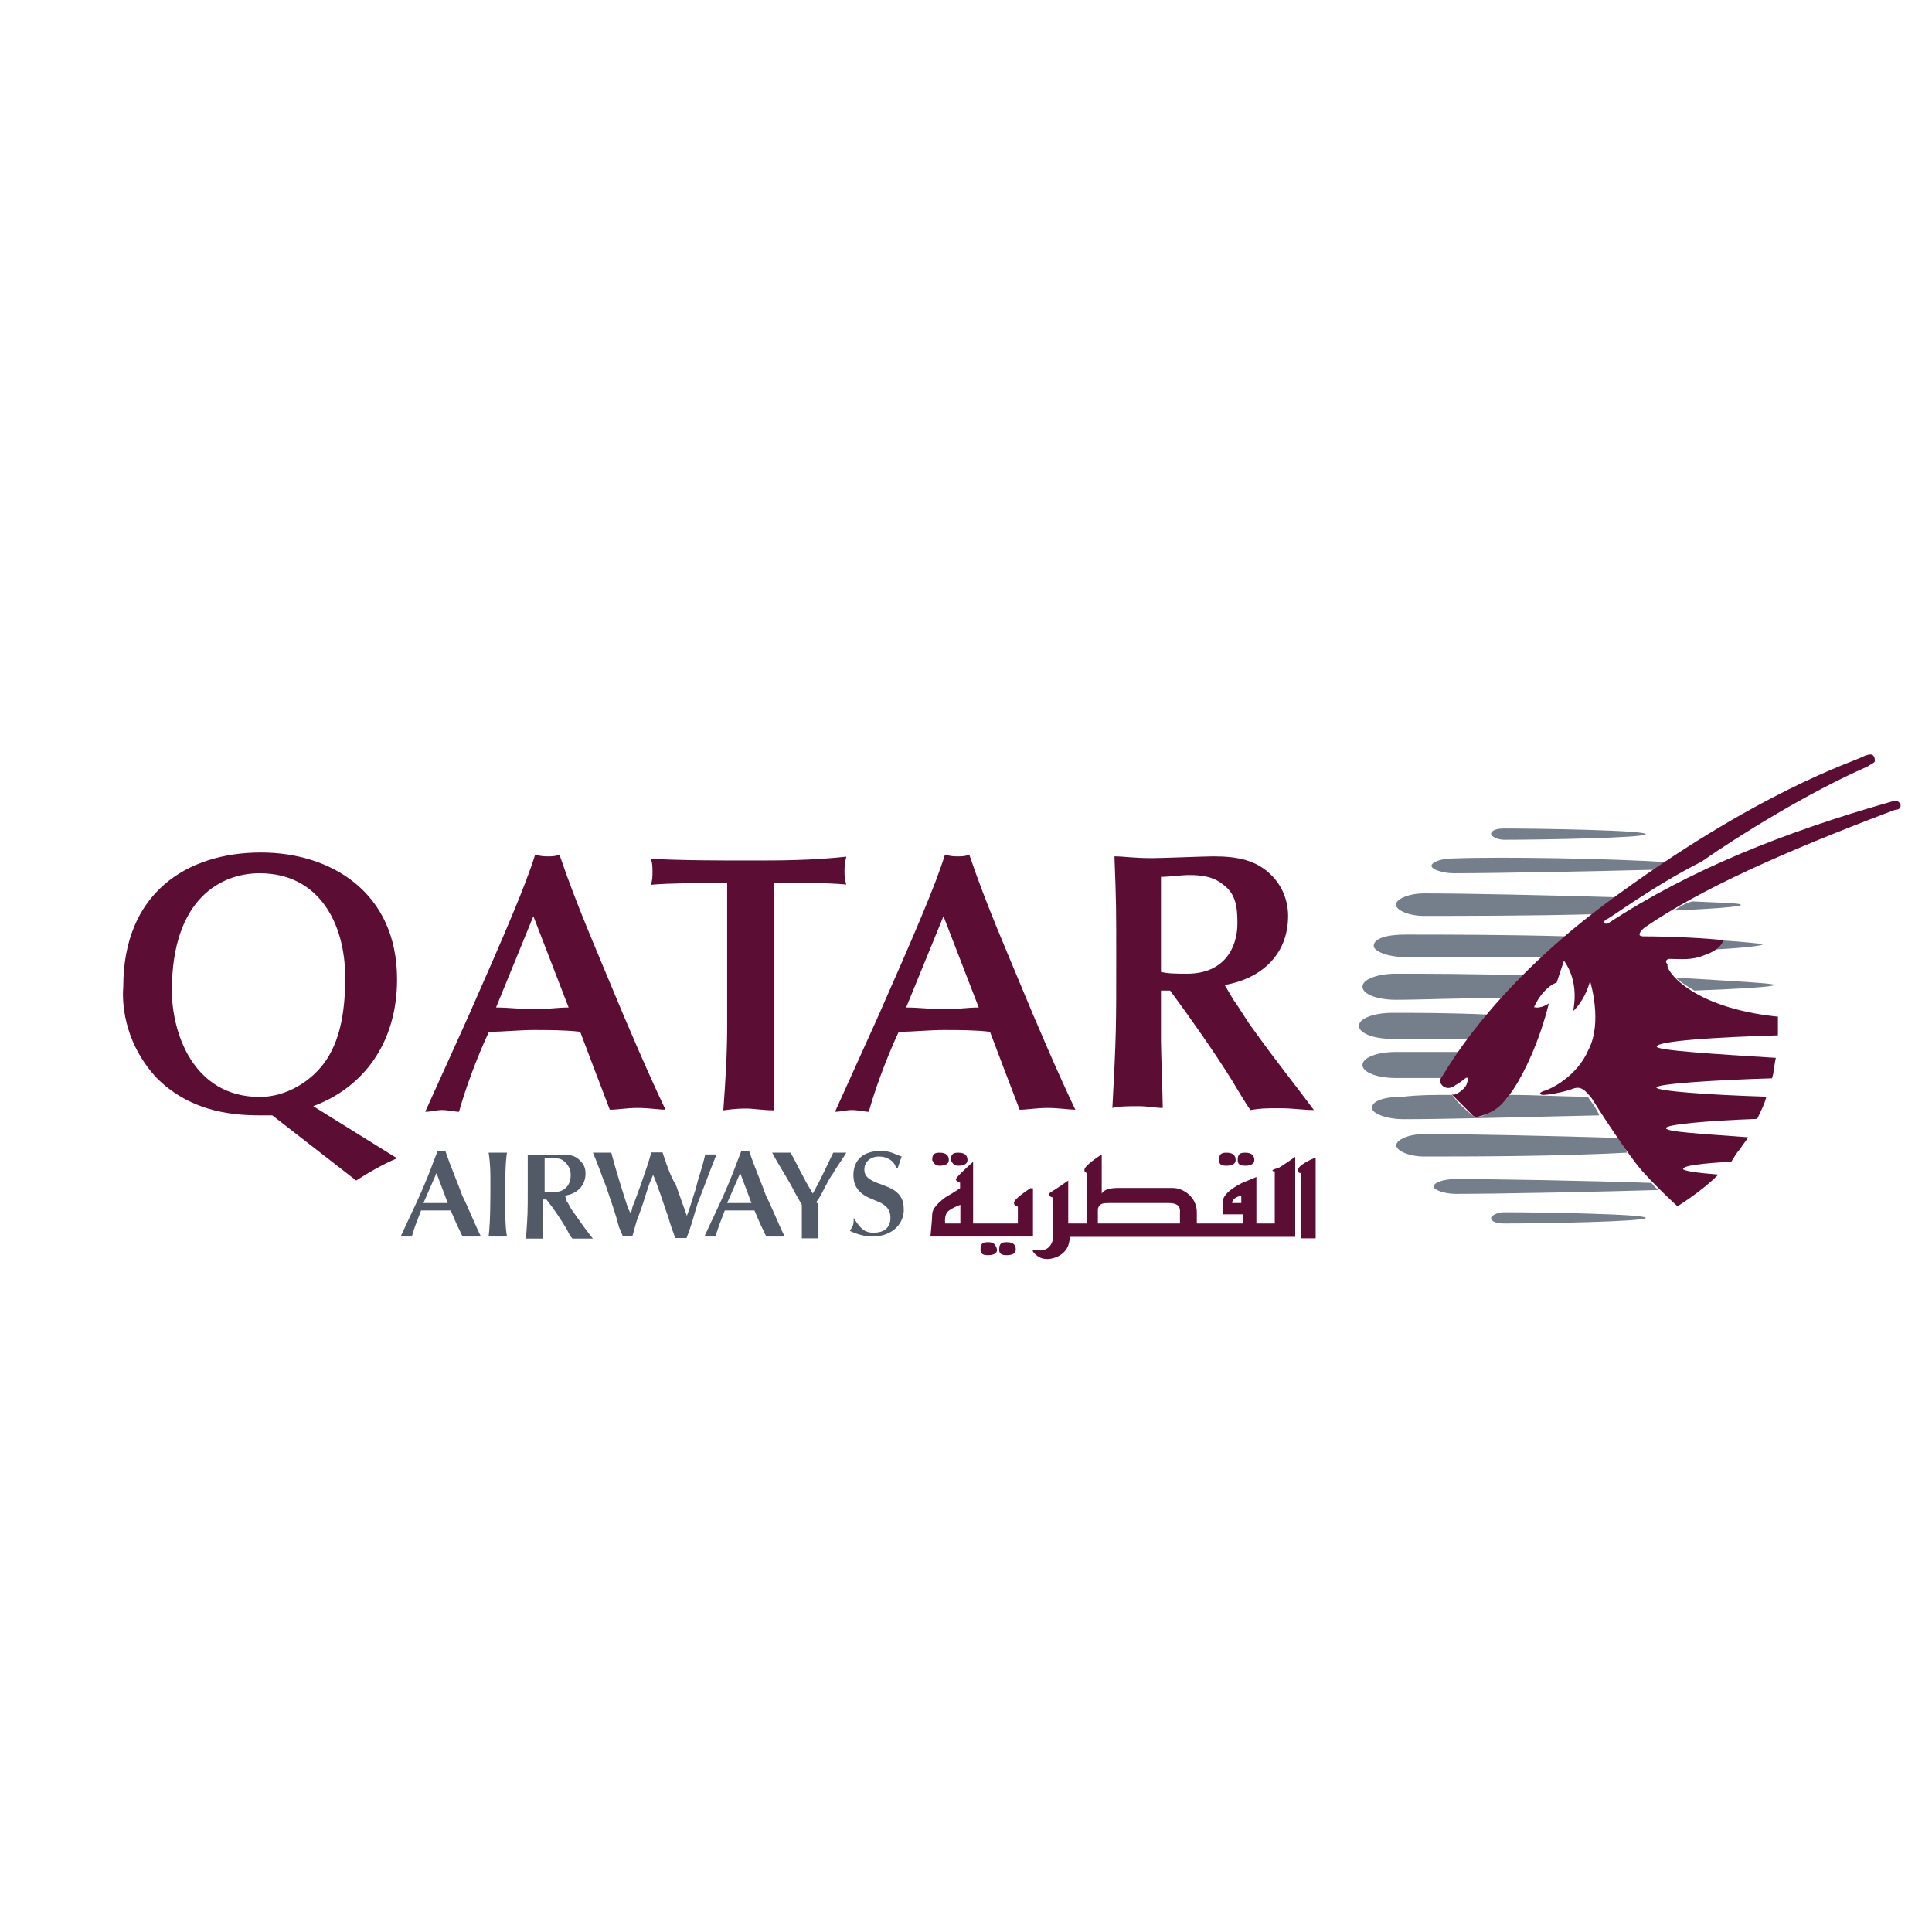
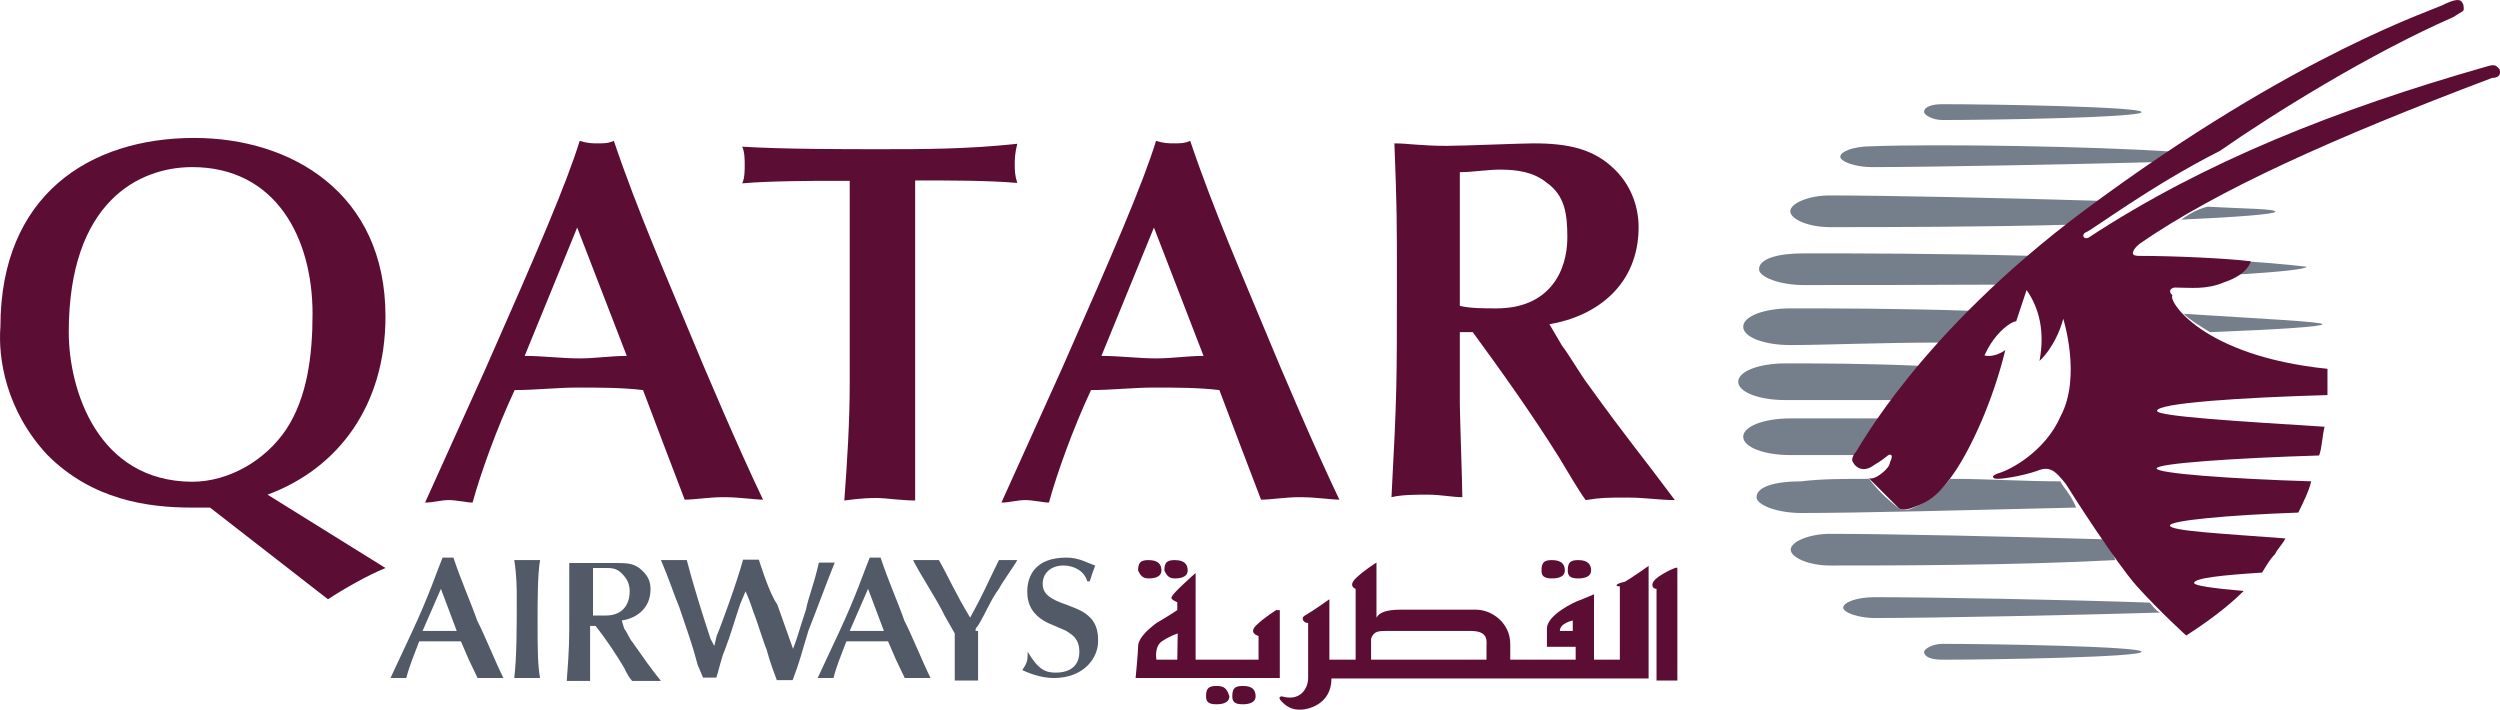
- <svg xmlns="http://www.w3.org/2000/svg" version="1.1" id="layer" x="0px" y="0px" viewBox="0 0 652 652" style="enable-background:new 0 0 652 652;" xml:space="preserve">
+ <svg xmlns="http://www.w3.org/2000/svg" version="1.1" id="layer" x="0px" y="0px" viewBox="0 0 599.9 170.3" style="enable-background:new 0 0 599.9 170.3;" xml:space="preserve">
  <style type="text/css">
	.st0{fill:#525A68;}
	.st1{fill:#5C0D34;}
	.st2{fill:#757F8B;}
</style>
  <g>
-     <path class="st0" d="M151.1,406c-1.3,0-2.5,0-3.8,0s-3.1,0-4.4,0l4.4-10.1L151.1,406z M156.1,417.3c0.6,0,1.9,0,3.1,0   c1.3,0,2.5,0,3.1,0c-1.9-3.8-4.4-10.1-6.3-13.8c-1.3-3.8-3.8-9.4-5.7-15.1c-0.6,0-0.6,0-1.3,0s-0.6,0-1.3,0   c-1.3,3.1-3.1,8.8-7.5,18.2l-5,10.7c0.6,0,1.3,0,1.9,0s1.3,0,1.9,0c0.6-2.5,1.9-5.7,3.1-8.8c1.9,0,3.1,0,5,0c1.9,0,3.8,0,5,0   l1.9,4.4L156.1,417.3z" />
-     <path class="st0" d="M165.5,398.4c0,6.9,0,13.8-0.6,18.9c0.6,0,1.9,0,3.1,0c1.3,0,1.9,0,3.1,0c-0.6-3.1-0.6-7.5-0.6-13.8   c0-4.4,0-11.3,0.6-14.5c-1.3,0-1.9,0-3.1,0c-0.6,0-1.9,0-3.1,0C165.5,392.8,165.5,395.9,165.5,398.4" />
-     <path class="st0" d="M190.7,403.5c3.8-0.6,6.9-3.1,6.9-7.5c0-1.9-0.6-3.1-1.9-4.4c-1.9-1.9-3.8-1.9-6.3-1.9c-1.3,0-5.7,0-6.9,0   c-1.9,0-3.1,0-4.4,0c0,5,0,5.7,0,11.3c0,8.2,0,8.8-0.6,17c0.6,0,1.9,0,3.1,0c1.3,0,1.9,0,2.5,0c0-1.3,0-6.3,0-7.5v-5.7h1.3   c2.5,3.1,5,6.9,6.9,10.1c0.6,1.3,1.3,2.5,1.9,3.1c1.3,0,1.9,0,3.1,0c1.3,0,2.5,0,3.8,0c-2.5-3.1-3.8-5-6.9-9.4   c-0.6-0.6-1.3-2.5-1.9-3.1L190.7,403.5z M183.8,390.9c0.6,0,1.9,0,3.1,0c1.3,0,2.5,0,3.8,1.3c1.3,1.3,1.9,2.5,1.9,4.4   c0,2.5-1.3,5.7-5.7,5.7c-1.3,0-1.9,0-3.1,0V390.9z" />
-     <path class="st0" d="M212,407.9c-1.9-5.7-4.4-13.8-5.7-18.9c-1.3,0-1.9,0-3.1,0c-1.3,0-2.5,0-3.1,0c1.9,4.4,3.1,8.2,4.4,11.3   c1.9,5.7,3.1,8.8,4.4,13.8l1.3,3.1c0.6,0,1.3,0,1.9,0c0.6,0,0.6,0,1.3,0c0.6-1.9,1.3-5,1.9-6.3c1.9-5,1.9-5.7,3.8-11.3l1.3-3.1   c0.6,1.3,1.3,3.1,1.9,5c0.6,1.3,2.5,7.5,3.1,8.8c0.6,1.9,0.6,2.5,2.5,7.5c0.6,0,1.3,0,1.9,0s1.3,0,1.9,0c1.9-5,1.9-5.7,3.8-11.9   c2.5-6.3,3.8-10.1,6.3-16.3c-0.6,0-1.3,0-1.9,0c-0.6,0-1.3,0-1.9,0c-1.3,5.7-2.5,8.2-3.1,11.3c-1.9,5.7-1.9,6.3-3.1,9.4   c-1.3-3.8-2.5-6.9-3.8-10.7c-1.9-2.5-4.4-10.7-4.4-10.7c-0.6,0-1.3,0-1.9,0c-0.6,0-1.3,0-1.9,0c-1.3,5-5.7,17-6.3,18.2l-0.6,2.5   L212,407.9z" />
-     <path class="st0" d="M253.6,406c-1.3,0-2.5,0-3.8,0s-3.1,0-4.4,0l4.4-10.1L253.6,406z M258.6,417.3c0.6,0,1.9,0,3.1,0   c1.3,0,2.5,0,3.1,0c-1.9-3.8-4.4-10.1-6.3-13.8c-1.3-3.8-3.8-9.4-5.7-15.1c-0.6,0-0.6,0-1.3,0c-0.6,0-0.6,0-1.3,0   c-1.3,3.1-3.1,8.8-7.5,18.2l-5,10.7c0.6,0,1.3,0,1.9,0c0.6,0,1.3,0,1.9,0c0.6-2.5,1.9-5.7,3.1-8.8c1.9,0,3.1,0,5,0s3.8,0,5,0   l1.9,4.4L258.6,417.3z" />
-     <path class="st0" d="M275.6,406c0-0.6,0-0.6,0.6-1.3c1.9-3.1,3.1-6.3,5-8.8c0.6-1.3,3.8-5.7,4.4-6.9c-0.6,0-0.6,0-1.9,0   c-0.6,0-1.9,0-2.5,0c-3.1,6.3-3.8,8.2-6.9,13.8c-3.8-6.3-5-9.4-7.5-13.8c-1.3,0-2.5,0-3.1,0c-0.6,0-1.9,0-3.1,0   c1.9,3.8,5.7,9.4,7.5,13.2l2.5,4.4c0,2.5,0,8.2,0,11.3c0.6,0,1.9,0,2.5,0c1.3,0,1.9,0,3.1,0c0-3.8,0-6.3,0-9.4V406H275.6z" />
-     <path class="st0" d="M288.1,411c0,1.9,0,2.5-1.3,4.4c1.3,0.6,4.4,1.9,7.5,1.9c7.5,0,10.7-5,10.7-8.8c0-1.3,0-3.8-1.9-5.7   c-1.3-1.3-2.5-1.9-5.7-3.1c-3.8-1.3-5.7-2.5-5.7-5c0-2.5,1.9-4.4,5-4.4c2.5,0,5,1.3,5.7,3.8h0.6c0.6-1.9,0.6-1.9,1.3-3.8   c-1.9-0.6-3.8-1.9-6.9-1.9c-7.5,0-9.4,4.4-9.4,8.2c0,3.1,1.3,5.7,5,7.5c1.3,0.6,3.1,1.3,4.4,1.9c0.6,0.6,3.1,1.3,3.1,5   c0,3.1-1.9,5-5.7,5C292.5,416,290.7,415.4,288.1,411L288.1,411z" />
-     <path class="st1" d="M58,334.3c0-31.4,17-39.6,29.6-39.6c20.1,0,28.9,17,28.9,35.2c0,10.1-1.3,20.1-6.3,27.7   c-5,7.5-13.8,12.6-22.6,12.6C64.9,370.1,58,348.1,58,334.3 M120.2,398.4c3.8-2.5,9.4-5.7,13.8-7.5l-28.3-17.6   c17-6.3,28.3-21.4,28.3-42.8c0-29.6-22.6-42.8-45.9-42.8c-25.2,0-46.5,13.8-46.5,45.3c-0.6,7.5,1.3,20.1,11.3,30.8   c10.7,10.7,23.9,12.6,34.6,12.6c1.3,0,2.5,0,4.4,0L120.2,398.4z" />
-     <path class="st1" d="M191.9,340c-3.8,0-7.5,0.6-11.3,0.6c-4.4,0-8.8-0.6-13.2-0.6l12.6-30.8L191.9,340z M205.8,374.5   c2.5,0,5.7-0.6,9.4-0.6s7.5,0.6,9.4,0.6c-5.7-11.9-13.8-30.8-18.2-41.5c-4.4-10.7-11.9-27.7-17.6-44.6c-1.3,0.6-2.5,0.6-3.8,0.6   c-1.3,0-2.5,0-4.4-0.6c-3.1,10.1-10.1,26.4-22.6,54.7l-14.5,32.1c1.9,0,3.8-0.6,5.7-0.6s4.4,0.6,5.7,0.6c1.9-6.9,5.7-17.6,10.1-27   c5,0,10.1-0.6,15.1-0.6s10.7,0,15.7,0.6l5,13.2L205.8,374.5z" />
-     <path class="st1" d="M261.1,311.7c0-5,0-9.4,0-13.8c8.8,0,17.6,0,24.5,0.6c-0.6-1.9-0.6-3.1-0.6-4.4s0-2.5,0.6-5   c-11.9,1.3-22.6,1.3-32.7,1.3c-9.4,0-23.3,0-33.3-0.6c0.6,1.3,0.6,3.1,0.6,4.4s0,3.1-0.6,4.4c6.3-0.6,18.2-0.6,19.5-0.6h6.3   c0,5,0,9.4,0,13.8v34.6c0,9.4-0.6,18.9-1.3,28.3c4.4-0.6,6.3-0.6,8.2-0.6c1.3,0,5.7,0.6,8.8,0.6c0-3.1,0-7.5,0-17V311.7z" />
-     <path class="st1" d="M330.3,340c-3.8,0-7.5,0.6-11.3,0.6c-4.4,0-8.8-0.6-13.2-0.6l12.6-30.8L330.3,340z M344.1,374.5   c2.5,0,5.7-0.6,9.4-0.6s7.5,0.6,9.4,0.6c-5.7-11.9-13.8-30.8-18.2-41.5c-4.4-10.7-11.9-27.7-17.6-44.6c-1.3,0.6-2.5,0.6-3.8,0.6   c-1.3,0-2.5,0-4.4-0.6c-3.1,10.1-10.1,26.4-22.6,54.7l-14.5,32.1c1.9,0,3.8-0.6,5.7-0.6c1.9,0,4.4,0.6,5.7,0.6   c1.9-6.9,5.7-17.6,10.1-27c5,0,10.1-0.6,15.1-0.6c5,0,10.7,0,15.7,0.6l5,13.2L344.1,374.5z" />
-     <path class="st1" d="M413.3,332.4c11.3-1.9,21.4-9.4,21.4-23.3c0-5-1.9-10.1-5.7-13.8c-5-5-11.3-6.3-19.5-6.3   c-3.1,0-17,0.6-20.8,0.6c-6.3,0-9.4-0.6-12.6-0.6c0.6,15.7,0.6,17.6,0.6,34c0,23.9,0,26.4-1.3,50.9c2.5-0.6,5.7-0.6,8.8-0.6   s5.7,0.6,8.2,0.6c0-3.1-0.6-19.5-0.6-22.6v-17h3.1c6.9,9.4,14.5,20.1,20.8,30.2c1.9,3.1,4.4,7.5,6.3,10.1c3.8-0.6,5-0.6,10.1-0.6   c4.4,0,7.5,0.6,11.3,0.6c-7.5-10.1-11.3-14.5-20.8-27.7c-1.9-2.5-4.4-6.9-6.3-9.4L413.3,332.4z M392.5,295.9c1.9,0,6.3-0.6,8.8-0.6   c4.4,0,8.2,0.6,11.3,3.1c4.4,3.1,5,7.5,5,13.2c0,8.2-4.4,17-17,17c-3.1,0-6.3,0-8.8-0.6v-32.1H392.5z" />
-     <path class="st2" d="M598.8,332.4c0,0.6-11.3,1.3-27,1.9c-3.1-1.9-5-3.1-6.3-4.4C584.3,331.1,598.8,331.8,598.8,332.4" />
-     <path class="st2" d="M587.5,305.4c0,0.6-9.4,1.3-22.6,1.9c1.9-1.3,3.8-2.5,6.3-3.1C580.5,304.7,587.5,304.7,587.5,305.4" />
-     <path class="st2" d="M486.8,363.8c-6.3,0-11.9,0-15.7,0c-6.3,0-11.3-1.9-11.3-4.4s5-4.4,11.3-4.4c5.7,0,12.6,0,21.4,0   C488.7,360.7,487.5,363.2,486.8,363.8L486.8,363.8" />
-     <path class="st2" d="M490,369.5c1.9,2.5,3.8,4.4,6.9,6.9c0,0,1.3,1.3,3.8,0c3.1-1.3,5.7-3.1,8.8-6.9c8.8,0,17.6,0.6,26.4,0.6   c0.6,1.3,2.5,3.1,3.8,6.3c-25.2,0.6-52.2,1.3-66,1.3c-5.7,0-10.7-1.9-10.7-3.8c0-2.5,4.4-3.8,10.7-3.8   C478.7,369.5,483.7,369.5,490,369.5L490,369.5" />
-     <path class="st2" d="M480.6,390.3c-5,0-9.4-1.9-9.4-3.8s4.4-3.8,9.4-3.8c13.8,0,41.5,0.6,65.4,1.3c1.3,1.9,2.5,3.1,3.1,5   C524.6,390.3,495,390.3,480.6,390.3" />
-     <path class="st2" d="M559.8,401.6c-20.1,0.6-54.7,1.3-68.5,1.3c-3.8,0-7.5-1.3-7.5-2.5s3.1-2.5,7.5-2.5c13.8,0,45.9,0.6,66,1.3   C557.9,399.7,558.5,400.9,559.8,401.6" />
-     <path class="st2" d="M507.6,409.1c11.9,0,47.8,0.6,47.8,1.9s-35.8,1.9-47.8,1.9c-2.5,0-4.4-0.6-4.4-1.9   C503.2,410.4,505.1,409.1,507.6,409.1" />
-     <path class="st2" d="M507.6,336.8c-15.1,0-28.3,0.6-36.5,0.6c-6.3,0-11.3-1.9-11.3-4.4s5-4.4,11.3-4.4c10.1,0,26.4,0,44,0.6   C512,331.8,509.5,334.3,507.6,336.8" />
-     <path class="st2" d="M580.5,317.3c8.8,0.6,14.5,1.3,14.5,1.3c0,0.6-6.9,1.3-17,1.9C579.9,319.2,580.5,317.9,580.5,317.3" />
-     <path class="st2" d="M474.3,323c-5.7,0-10.7-1.9-10.7-3.8c0-2.5,4.4-3.8,10.7-3.8c11.9,0,33.3,0,54.7,0.6c-2.5,2.5-5,4.4-7.5,6.9   C502.6,323,485,323,474.3,323" />
-     <path class="st2" d="M539,308.5c-22,0.6-45.9,0.6-58.5,0.6c-5,0-9.4-1.9-9.4-3.8c0-1.9,4.4-3.8,9.4-3.8c13.8,0,41.5,0.6,65.4,1.3   c-1.3,0.6-2.5,1.9-3.8,2.5C540.9,306.6,539.7,307.3,539,308.5" />
-     <path class="st2" d="M490.6,294.7c-3.8,0-7.5-1.3-7.5-2.5s3.1-2.5,7.5-2.5c15.7-0.6,53.4,0,72.3,1.3c-1.3,0.6-2.5,1.9-3.8,2.5   C539.7,294,505.1,294.7,490.6,294.7" />
-     <path class="st2" d="M469.9,350.6c-6.3,0-11.3-1.9-11.3-4.4c0-2.5,5-4.4,11.3-4.4c7.5,0,19.5,0,32.7,0.6c-2.5,3.1-4.4,5.7-6.3,8.2   C485.6,350.6,476.2,350.6,469.9,350.6" />
-     <path class="st2" d="M503.2,281.5c0-1.3,1.9-1.9,4.4-1.9c11.9,0,47.8,0.6,47.8,1.9s-35.8,1.9-47.8,1.9   C505.1,283.4,503.2,282.1,503.2,281.5" />
-     <path class="st1" d="M600,343.1c0,1.9,0,4.4,0,6.3c-20.8,0.6-40.9,1.9-40.9,3.8c0,1.3,19.5,2.5,40.2,3.8c-0.6,2.5-0.6,5-1.3,6.9   c-20.1,0.6-39,1.9-39,3.1s17.6,2.5,37.1,3.1c-0.6,2.5-1.9,5-3.1,7.5c-17,0.6-30.8,1.9-30.8,3.1c0,1.3,11.9,1.9,27.7,3.1   c-0.6,1.3-1.9,2.5-2.5,3.8c-1.3,1.3-1.9,2.5-3.1,4.4c-9.4,0.6-16.3,1.3-16.3,2.5c0,0.6,4.4,1.3,11.9,1.9   c-3.8,3.8-8.8,7.5-13.8,10.7c0,0-6.3-5.7-11.9-11.9c-5-5.7-15.1-21.4-17-24.5c-2.5-3.1-3.8-4.4-6.9-3.1c-3.8,1.3-8.2,1.9-9.4,1.9   s-1.9-0.6,0-1.3c2.5-0.6,11.3-5,15.1-13.8c5-9.4,0.6-23.3,0.6-23.3c-1.9,6.9-5.7,10.1-5.7,10.1c1.3-6.9,0-12.6-3.1-17l-2.5,7.5   c0,0-1.3,0-3.8,2.5s-3.8,5.7-3.8,5.7c2.5,0.6,5-1.3,5-1.3c-3.1,12.6-8.2,23.3-11.9,28.9c-3.8,5.7-6.3,7.5-10.1,8.8   c-3.1,1.3-3.8,0-3.8,0c-2.5-2.5-4.4-4.4-6.9-6.9c0,0,0,0,0.6,0c1.3,0,4.4-2.5,4.4-3.8c0.6-1.3,0.6-1.9,0-1.9   c-0.6,0-0.6,0.6-3.8,2.5c-2.5,1.9-4.4,0.6-5-0.6c-0.6-0.6,0-1.9,0.6-2.5c0.6-0.6,15.1-28.3,54.7-57.9   c51.6-38.4,84.9-48.4,86.8-49.7c1.3-0.6,3.1-1.3,3.8-0.6c0.6,0.6,0.6,1.3,0.6,1.9s-0.6,0.6-2.5,1.9c-20.1,8.8-43.4,23.3-56,32.1   c-16.3,8.2-31.4,19.5-32.1,19.5c-1.3,0.6-0.6,1.9,0.6,1.3c27.7-18.2,59.7-30.8,95-40.9c1.9-0.6,2.5-0.6,3.1,0s0.6,0.6,0.6,1.3   s-0.6,1.3-1.9,1.3c-38.4,14.5-66,27-84.3,39.6c0,0-1.9,1.3-1.9,2.5c0,0.6,1.3,0.6,1.3,0.6c8.8,0,21.4,0.6,27,1.3c0,0-0.6,3.1-6.3,5   c-4.4,1.9-8.2,1.3-11.9,1.3c-0.6,0-1.9,0.6-0.6,1.9C561.7,326.7,569.8,340,600,343.1" />
-     <path class="st1" d="M324,412.9h-5c0,0-0.6-3.1,1.3-4.4c1.9-1.3,3.8-1.9,3.8-1.9V412.9z M347.9,400.9c0,0-3.1,1.9-5,3.8   c-1.9,1.9,0.6,2.5,0.6,2.5v5.7h-15.1v-20.8c0,0-5.7,5-5.7,5.7c-0.6,0.6,1.3,1.3,1.3,1.3v1.9c0,0-1.9,1.3-5,3.1   c-2.5,1.9-4.4,3.8-4.4,5.7c0,1.3-0.6,7.5-0.6,7.5h34.6v-16.3H347.9z M317.1,393.4c1.9,0,3.1-0.6,3.1-1.9c0-1.3-0.6-2.5-3.1-2.5   c-1.9,0-2.5,0.6-2.5,2.5C315.2,392.8,315.8,393.4,317.1,393.4 M323.4,393.4c1.9,0,3.1-0.6,3.1-1.9c0-1.3-0.6-2.5-3.1-2.5   c-1.9,0-2.5,0.6-2.5,2.5C321.5,392.8,322.1,393.4,323.4,393.4 M333.4,419.2c-1.9,0-2.5,0.6-2.5,2.5c0,1.3,0.6,1.9,2.5,1.9   s3.1-0.6,3.1-1.9C335.9,419.8,335.3,419.2,333.4,419.2 M339.7,419.2c-1.9,0-2.5,0.6-2.5,2.5c0,1.3,0.6,1.9,2.5,1.9   c1.9,0,3.1-0.6,3.1-1.9C342.8,419.8,341.6,419.2,339.7,419.2 M413.9,393.4c1.9,0,3.1-0.6,3.1-1.9c0-1.3-0.6-2.5-3.1-2.5   c-1.9,0-2.5,0.6-2.5,2.5C411.4,392.8,412,393.4,413.9,393.4 M420.2,393.4c1.9,0,3.1-0.6,3.1-1.9c0-1.3-0.6-2.5-3.1-2.5   c-1.9,0-2.5,0.6-2.5,2.5C417.7,392.8,418.3,393.4,420.2,393.4 M438.4,394c-0.6,0.6-0.6,1.9,0.6,1.9v22h5v-27   C444.1,390.3,439.1,392.8,438.4,394 M418.9,406h-3.1c0-1.9,3.1-2.5,3.1-2.5V406z M398.2,409.8c0,0.6,0,1.9,0,3.1h-27.7v-5   c0.6-1.9,1.9-1.9,3.8-1.9h20.1C398.8,406,398.2,408.5,398.2,409.8 M430.2,395.3v17.6H424v-15.7c0,0-1.3,0.6-3.1,1.3   c-1.9,0.6-8.2,3.8-8.2,6.9v4.4h6.9v3.1h-15.7c0-0.6,0-1.9,0-3.8c0-5-4.4-8.2-8.2-8.2h-18.2c-3.1,0-5,0.6-5.7,1.9v-13.2   c0,0-3.1,1.9-5,3.8c-1.9,1.9,0,2.5,0,2.5v17h-6.3v-14.5c0,0-4.4,3.1-5.7,3.8c-1.3,0.6-0.6,1.9,0.6,1.9c0,0,0,10.7,0,13.2   s-1.9,5.7-6.3,4.4c0,0-1.3,0,0,1.3c1.3,1.3,2.5,1.9,4.4,1.9s7.5-1.3,7.5-7.5h76.1v-27c0,0-4.4,3.1-5.7,3.8   C429,394.7,429,395.3,430.2,395.3" />
+     <path class="st0" d="M109.6,151.4c-1.3,0-2.5,0-3.8,0s-3.1,0-4.4,0l4.4-10.1L109.6,151.4z M114.6,162.7c0.6,0,1.9,0,3.1,0   c1.3,0,2.5,0,3.1,0c-1.9-3.8-4.4-10.1-6.3-13.8c-1.3-3.8-3.8-9.4-5.7-15.1c-0.6,0-0.6,0-1.3,0s-0.6,0-1.3,0   c-1.3,3.1-3.1,8.8-7.5,18.2l-5,10.7c0.6,0,1.3,0,1.9,0s1.3,0,1.9,0c0.6-2.5,1.9-5.7,3.1-8.8c1.9,0,3.1,0,5,0s3.8,0,5,0l1.9,4.4   L114.6,162.7z" />
+     <path class="st0" d="M124,143.8c0,6.9,0,13.8-0.6,18.9c0.6,0,1.9,0,3.1,0c1.3,0,1.9,0,3.1,0c-0.6-3.1-0.6-7.5-0.6-13.8   c0-4.4,0-11.3,0.6-14.5c-1.3,0-1.9,0-3.1,0c-0.6,0-1.9,0-3.1,0C124,138.2,124,141.3,124,143.8" />
+     <path class="st0" d="M149.2,148.9c3.8-0.6,6.9-3.1,6.9-7.5c0-1.9-0.6-3.1-1.9-4.4c-1.9-1.9-3.8-1.9-6.3-1.9c-1.3,0-5.7,0-6.9,0   c-1.9,0-3.1,0-4.4,0c0,5,0,5.7,0,11.3c0,8.2,0,8.8-0.6,17c0.6,0,1.9,0,3.1,0c1.3,0,1.9,0,2.5,0c0-1.3,0-6.3,0-7.5v-5.7h1.3   c2.5,3.1,5,6.9,6.9,10.1c0.6,1.3,1.3,2.5,1.9,3.1c1.3,0,1.9,0,3.1,0c1.3,0,2.5,0,3.8,0c-2.5-3.1-3.8-5-6.9-9.4   c-0.6-0.6-1.3-2.5-1.9-3.1L149.2,148.9z M142.3,136.3c0.6,0,1.9,0,3.1,0c1.3,0,2.5,0,3.8,1.3s1.9,2.5,1.9,4.4   c0,2.5-1.3,5.7-5.7,5.7c-1.3,0-1.9,0-3.1,0V136.3z" />
+     <path class="st0" d="M170.5,153.3c-1.9-5.7-4.4-13.8-5.7-18.9c-1.3,0-1.9,0-3.1,0c-1.3,0-2.5,0-3.1,0c1.9,4.4,3.1,8.2,4.4,11.3   c1.9,5.7,3.1,8.8,4.4,13.8l1.3,3.1c0.6,0,1.3,0,1.9,0c0.6,0,0.6,0,1.3,0c0.6-1.9,1.3-5,1.9-6.3c1.9-5,1.9-5.7,3.8-11.3l1.3-3.1   c0.6,1.3,1.3,3.1,1.9,5c0.6,1.3,2.5,7.5,3.1,8.8c0.6,1.9,0.6,2.5,2.5,7.5c0.6,0,1.3,0,1.9,0s1.3,0,1.9,0c1.9-5,1.9-5.7,3.8-11.9   c2.5-6.3,3.8-10.1,6.3-16.3c-0.6,0-1.3,0-1.9,0c-0.6,0-1.3,0-1.9,0c-1.3,5.7-2.5,8.2-3.1,11.3c-1.9,5.7-1.9,6.3-3.1,9.4   c-1.3-3.8-2.5-6.9-3.8-10.7c-1.9-2.5-4.4-10.7-4.4-10.7c-0.6,0-1.3,0-1.9,0c-0.6,0-1.3,0-1.9,0c-1.3,5-5.7,17-6.3,18.2l-0.6,2.5   L170.5,153.3z" />
+     <path class="st0" d="M212.1,151.4c-1.3,0-2.5,0-3.8,0s-3.1,0-4.4,0l4.4-10.1L212.1,151.4z M217.1,162.7c0.6,0,1.9,0,3.1,0   c1.3,0,2.5,0,3.1,0c-1.9-3.8-4.4-10.1-6.3-13.8c-1.3-3.8-3.8-9.4-5.7-15.1c-0.6,0-0.6,0-1.3,0c-0.6,0-0.6,0-1.3,0   c-1.3,3.1-3.1,8.8-7.5,18.2l-5,10.7c0.6,0,1.3,0,1.9,0c0.6,0,1.3,0,1.9,0c0.6-2.5,1.9-5.7,3.1-8.8c1.9,0,3.1,0,5,0s3.8,0,5,0   l1.9,4.4L217.1,162.7z" />
+     <path class="st0" d="M234.1,151.4c0-0.6,0-0.6,0.6-1.3c1.9-3.1,3.1-6.3,5-8.8c0.6-1.3,3.8-5.7,4.4-6.9c-0.6,0-0.6,0-1.9,0   c-0.6,0-1.9,0-2.5,0c-3.1,6.3-3.8,8.2-6.9,13.8c-3.8-6.3-5-9.4-7.5-13.8c-1.3,0-2.5,0-3.1,0s-1.9,0-3.1,0c1.9,3.8,5.7,9.4,7.5,13.2   l2.5,4.4c0,2.5,0,8.2,0,11.3c0.6,0,1.9,0,2.5,0c1.3,0,1.9,0,3.1,0c0-3.8,0-6.3,0-9.4v-2.5H234.1z" />
+     <path class="st0" d="M246.6,156.4c0,1.9,0,2.5-1.3,4.4c1.3,0.6,4.4,1.9,7.5,1.9c7.5,0,10.7-5,10.7-8.8c0-1.3,0-3.8-1.9-5.7   c-1.3-1.3-2.5-1.9-5.7-3.1c-3.8-1.3-5.7-2.5-5.7-5s1.9-4.4,5-4.4c2.5,0,5,1.3,5.7,3.8h0.6c0.6-1.9,0.6-1.9,1.3-3.8   c-1.9-0.6-3.8-1.9-6.9-1.9c-7.5,0-9.4,4.4-9.4,8.2c0,3.1,1.3,5.7,5,7.5c1.3,0.6,3.1,1.3,4.4,1.9c0.6,0.6,3.1,1.3,3.1,5   c0,3.1-1.9,5-5.7,5C251,161.4,249.2,160.8,246.6,156.4L246.6,156.4z" />
+     <path class="st1" d="M16.5,79.7c0-31.4,17-39.6,29.6-39.6c20.1,0,28.9,17,28.9,35.2c0,10.1-1.3,20.1-6.3,27.7   c-5,7.5-13.8,12.6-22.6,12.6C23.4,115.5,16.5,93.5,16.5,79.7 M78.7,143.8c3.8-2.5,9.4-5.7,13.8-7.5l-28.3-17.6   c17-6.3,28.3-21.4,28.3-42.8c0-29.6-22.6-42.8-45.9-42.8c-25.2,0-46.5,13.8-46.5,45.3c-0.6,7.5,1.3,20.1,11.3,30.8   c10.7,10.7,23.9,12.6,34.6,12.6c1.3,0,2.5,0,4.4,0L78.7,143.8z" />
+     <path class="st1" d="M150.4,85.4c-3.8,0-7.5,0.6-11.3,0.6c-4.4,0-8.8-0.6-13.2-0.6l12.6-30.8L150.4,85.4z M164.3,119.9   c2.5,0,5.7-0.6,9.4-0.6s7.5,0.6,9.4,0.6c-5.7-11.9-13.8-30.8-18.2-41.5S153,50.7,147.3,33.8c-1.3,0.6-2.5,0.6-3.8,0.6   s-2.5,0-4.4-0.6C136,43.9,129,60.2,116.5,88.5L102,120.6c1.9,0,3.8-0.6,5.7-0.6s4.4,0.6,5.7,0.6c1.9-6.9,5.7-17.6,10.1-27   c5,0,10.1-0.6,15.1-0.6s10.7,0,15.7,0.6l5,13.2L164.3,119.9z" />
+     <path class="st1" d="M219.6,57.1c0-5,0-9.4,0-13.8c8.8,0,17.6,0,24.5,0.6c-0.6-1.9-0.6-3.1-0.6-4.4s0-2.5,0.6-5   c-11.9,1.3-22.6,1.3-32.7,1.3c-9.4,0-23.3,0-33.3-0.6c0.6,1.3,0.6,3.1,0.6,4.4s0,3.1-0.6,4.4c6.3-0.6,18.2-0.6,19.5-0.6h6.3   c0,5,0,9.4,0,13.8v34.6c0,9.4-0.6,18.9-1.3,28.3c4.4-0.6,6.3-0.6,8.2-0.6c1.3,0,5.7,0.6,8.8,0.6c0-3.1,0-7.5,0-17V57.1z" />
+     <path class="st1" d="M288.8,85.4c-3.8,0-7.5,0.6-11.3,0.6c-4.4,0-8.8-0.6-13.2-0.6l12.6-30.8L288.8,85.4z M302.6,119.9   c2.5,0,5.7-0.6,9.4-0.6s7.5,0.6,9.4,0.6c-5.7-11.9-13.8-30.8-18.2-41.5c-4.4-10.7-11.9-27.7-17.6-44.6c-1.3,0.6-2.5,0.6-3.8,0.6   s-2.5,0-4.4-0.6c-3.1,10.1-10.1,26.4-22.6,54.7l-14.5,32.1c1.9,0,3.8-0.6,5.7-0.6c1.9,0,4.4,0.6,5.7,0.6c1.9-6.9,5.7-17.6,10.1-27   c5,0,10.1-0.6,15.1-0.6s10.7,0,15.7,0.6l5,13.2L302.6,119.9z" />
+     <path class="st1" d="M371.8,77.8c11.3-1.9,21.4-9.4,21.4-23.3c0-5-1.9-10.1-5.7-13.8c-5-5-11.3-6.3-19.5-6.3   c-3.1,0-17,0.6-20.8,0.6c-6.3,0-9.4-0.6-12.6-0.6c0.6,15.7,0.6,17.6,0.6,34c0,23.9,0,26.4-1.3,50.9c2.5-0.6,5.7-0.6,8.8-0.6   s5.7,0.6,8.2,0.6c0-3.1-0.6-19.5-0.6-22.6v-17h3.1c6.9,9.4,14.5,20.1,20.8,30.2c1.9,3.1,4.4,7.5,6.3,10.1c3.8-0.6,5-0.6,10.1-0.6   c4.4,0,7.5,0.6,11.3,0.6c-7.5-10.1-11.3-14.5-20.8-27.7c-1.9-2.5-4.4-6.9-6.3-9.4L371.8,77.8z M351,41.3c1.9,0,6.3-0.6,8.8-0.6   c4.4,0,8.2,0.6,11.3,3.1c4.4,3.1,5,7.5,5,13.2c0,8.2-4.4,17-17,17c-3.1,0-6.3,0-8.8-0.6V41.3H351z" />
+     <path class="st2" d="M557.3,77.8c0,0.6-11.3,1.3-27,1.9c-3.1-1.9-5-3.1-6.3-4.4C542.8,76.5,557.3,77.2,557.3,77.8" />
+     <path class="st2" d="M546,50.8c0,0.6-9.4,1.3-22.6,1.9c1.9-1.3,3.8-2.5,6.3-3.1C539,50.1,546,50.1,546,50.8" />
+     <path class="st2" d="M445.3,109.2c-6.3,0-11.9,0-15.7,0c-6.3,0-11.3-1.9-11.3-4.4s5-4.4,11.3-4.4c5.7,0,12.6,0,21.4,0   C447.2,106.1,446,108.6,445.3,109.2L445.3,109.2" />
+     <path class="st2" d="M448.5,114.9c1.9,2.5,3.8,4.4,6.9,6.9c0,0,1.3,1.3,3.8,0c3.1-1.3,5.7-3.1,8.8-6.9c8.8,0,17.6,0.6,26.4,0.6   c0.6,1.3,2.5,3.1,3.8,6.3c-25.2,0.6-52.2,1.3-66,1.3c-5.7,0-10.7-1.9-10.7-3.8c0-2.5,4.4-3.8,10.7-3.8   C437.2,114.9,442.2,114.9,448.5,114.9L448.5,114.9" />
+     <path class="st2" d="M439.1,135.7c-5,0-9.4-1.9-9.4-3.8s4.4-3.8,9.4-3.8c13.8,0,41.5,0.6,65.4,1.3c1.3,1.9,2.5,3.1,3.1,5   C483.1,135.7,453.5,135.7,439.1,135.7" />
+     <path class="st2" d="M518.3,147c-20.1,0.6-54.7,1.3-68.5,1.3c-3.8,0-7.5-1.3-7.5-2.5s3.1-2.5,7.5-2.5c13.8,0,45.9,0.6,66,1.3   C516.4,145.1,517,146.3,518.3,147" />
+     <path class="st2" d="M466.1,154.5c11.9,0,47.8,0.6,47.8,1.9s-35.8,1.9-47.8,1.9c-2.5,0-4.4-0.6-4.4-1.9   C461.7,155.8,463.6,154.5,466.1,154.5" />
+     <path class="st2" d="M466.1,82.2c-15.1,0-28.3,0.6-36.5,0.6c-6.3,0-11.3-1.9-11.3-4.4s5-4.4,11.3-4.4c10.1,0,26.4,0,44,0.6   C470.5,77.2,468,79.7,466.1,82.2" />
+     <path class="st2" d="M539,62.7c8.8,0.6,14.5,1.3,14.5,1.3c0,0.6-6.9,1.3-17,1.9C538.4,64.6,539,63.3,539,62.7" />
+     <path class="st2" d="M432.8,68.4c-5.7,0-10.7-1.9-10.7-3.8c0-2.5,4.4-3.8,10.7-3.8c11.9,0,33.3,0,54.7,0.6c-2.5,2.5-5,4.4-7.5,6.9   C461.1,68.4,443.5,68.4,432.8,68.4" />
+     <path class="st2" d="M497.5,53.9c-22,0.6-45.9,0.6-58.5,0.6c-5,0-9.4-1.9-9.4-3.8s4.4-3.8,9.4-3.8c13.8,0,41.5,0.6,65.4,1.3   c-1.3,0.6-2.5,1.9-3.8,2.5C499.4,52,498.2,52.7,497.5,53.9" />
+     <path class="st2" d="M449.1,40.1c-3.8,0-7.5-1.3-7.5-2.5s3.1-2.5,7.5-2.5c15.7-0.6,53.4,0,72.3,1.3c-1.3,0.6-2.5,1.9-3.8,2.5   C498.2,39.4,463.6,40.1,449.1,40.1" />
+     <path class="st2" d="M428.4,96c-6.3,0-11.3-1.9-11.3-4.4s5-4.4,11.3-4.4c7.5,0,19.5,0,32.7,0.6c-2.5,3.1-4.4,5.7-6.3,8.2   C444.1,96,434.7,96,428.4,96" />
+     <path class="st2" d="M461.7,26.9c0-1.3,1.9-1.9,4.4-1.9c11.9,0,47.8,0.6,47.8,1.9s-35.8,1.9-47.8,1.9   C463.6,28.8,461.7,27.5,461.7,26.9" />
+     <path class="st1" d="M558.5,88.5c0,1.9,0,4.4,0,6.3c-20.8,0.6-40.9,1.9-40.9,3.8c0,1.3,19.5,2.5,40.2,3.8c-0.6,2.5-0.6,5-1.3,6.9   c-20.1,0.6-39,1.9-39,3.1s17.6,2.5,37.1,3.1c-0.6,2.5-1.9,5-3.1,7.5c-17,0.6-30.8,1.9-30.8,3.1c0,1.3,11.9,1.9,27.7,3.1   c-0.6,1.3-1.9,2.5-2.5,3.8c-1.3,1.3-1.9,2.5-3.1,4.4c-9.4,0.6-16.3,1.3-16.3,2.5c0,0.6,4.4,1.3,11.9,1.9   c-3.8,3.8-8.8,7.5-13.8,10.7c0,0-6.3-5.7-11.9-11.9c-5-5.7-15.1-21.4-17-24.5c-2.5-3.1-3.8-4.4-6.9-3.1c-3.8,1.3-8.2,1.9-9.4,1.9   s-1.9-0.6,0-1.3c2.5-0.6,11.3-5,15.1-13.8c5-9.4,0.6-23.3,0.6-23.3c-1.9,6.9-5.7,10.1-5.7,10.1c1.3-6.9,0-12.6-3.1-17l-2.5,7.5   c0,0-1.3,0-3.8,2.5s-3.8,5.7-3.8,5.7c2.5,0.6,5-1.3,5-1.3c-3.1,12.6-8.2,23.3-11.9,28.9c-3.8,5.7-6.3,7.5-10.1,8.8   c-3.1,1.3-3.8,0-3.8,0c-2.5-2.5-4.4-4.4-6.9-6.9c0,0,0,0,0.6,0c1.3,0,4.4-2.5,4.4-3.8c0.6-1.3,0.6-1.9,0-1.9s-0.6,0.6-3.8,2.5   c-2.5,1.9-4.4,0.6-5-0.6c-0.6-0.6,0-1.9,0.6-2.5s15.1-28.3,54.7-57.9c51.6-38.4,84.9-48.4,86.8-49.7c1.3-0.6,3.1-1.3,3.8-0.6   c0.6,0.6,0.6,1.3,0.6,1.9s-0.6,0.6-2.5,1.9c-20.1,8.8-43.4,23.3-56,32.1c-16.3,8.2-31.4,19.5-32.1,19.5c-1.3,0.6-0.6,1.9,0.6,1.3   c27.7-18.2,59.7-30.8,95-40.9c1.9-0.6,2.5-0.6,3.1,0s0.6,0.6,0.6,1.3s-0.6,1.3-1.9,1.3c-38.4,14.5-66,27-84.3,39.6   c0,0-1.9,1.3-1.9,2.5c0,0.6,1.3,0.6,1.3,0.6c8.8,0,21.4,0.6,27,1.3c0,0-0.6,3.1-6.3,5c-4.4,1.9-8.2,1.3-11.9,1.3   c-0.6,0-1.9,0.6-0.6,1.9C520.2,72.1,528.3,85.4,558.5,88.5" />
+     <path class="st1" d="M282.5,158.3h-5c0,0-0.6-3.1,1.3-4.4s3.8-1.9,3.8-1.9L282.5,158.3L282.5,158.3z M306.4,146.3   c0,0-3.1,1.9-5,3.8s0.6,2.5,0.6,2.5v5.7h-15.1v-20.8c0,0-5.7,5-5.7,5.7c-0.6,0.6,1.3,1.3,1.3,1.3v1.9c0,0-1.9,1.3-5,3.1   c-2.5,1.9-4.4,3.8-4.4,5.7c0,1.3-0.6,7.5-0.6,7.5h34.6v-16.3h-0.7V146.3z M275.6,138.8c1.9,0,3.1-0.6,3.1-1.9s-0.6-2.5-3.1-2.5   c-1.9,0-2.5,0.6-2.5,2.5C273.7,138.2,274.3,138.8,275.6,138.8 M281.9,138.8c1.9,0,3.1-0.6,3.1-1.9s-0.6-2.5-3.1-2.5   c-1.9,0-2.5,0.6-2.5,2.5C280,138.2,280.6,138.8,281.9,138.8 M291.9,164.6c-1.9,0-2.5,0.6-2.5,2.5c0,1.3,0.6,1.9,2.5,1.9   s3.1-0.6,3.1-1.9C294.4,165.2,293.8,164.6,291.9,164.6 M298.2,164.6c-1.9,0-2.5,0.6-2.5,2.5c0,1.3,0.6,1.9,2.5,1.9s3.1-0.6,3.1-1.9   C301.3,165.2,300.1,164.6,298.2,164.6 M372.4,138.8c1.9,0,3.1-0.6,3.1-1.9s-0.6-2.5-3.1-2.5c-1.9,0-2.5,0.6-2.5,2.5   C369.9,138.2,370.5,138.8,372.4,138.8 M378.7,138.8c1.9,0,3.1-0.6,3.1-1.9s-0.6-2.5-3.1-2.5c-1.9,0-2.5,0.6-2.5,2.5   C376.2,138.2,376.8,138.8,378.7,138.8 M396.9,139.4c-0.6,0.6-0.6,1.9,0.6,1.9v22h5v-27C402.6,135.7,397.6,138.2,396.9,139.4    M377.4,151.4h-3.1c0-1.9,3.1-2.5,3.1-2.5V151.4z M356.7,155.2c0,0.6,0,1.9,0,3.1H329v-5c0.6-1.9,1.9-1.9,3.8-1.9h20.1   C357.3,151.4,356.7,153.9,356.7,155.2 M388.7,140.7v17.6h-6.2v-15.7c0,0-1.3,0.6-3.1,1.3c-1.9,0.6-8.2,3.8-8.2,6.9v4.4h6.9v3.1   h-15.7c0-0.6,0-1.9,0-3.8c0-5-4.4-8.2-8.2-8.2H336c-3.1,0-5,0.6-5.7,1.9V135c0,0-3.1,1.9-5,3.8s0,2.5,0,2.5v17H319v-14.5   c0,0-4.4,3.1-5.7,3.8c-1.3,0.6-0.6,1.9,0.6,1.9c0,0,0,10.7,0,13.2s-1.9,5.7-6.3,4.4c0,0-1.3,0,0,1.3s2.5,1.9,4.4,1.9   s7.5-1.3,7.5-7.5h76.1v-27c0,0-4.4,3.1-5.7,3.8C387.5,140.1,387.5,140.7,388.7,140.7" />
  </g>
</svg>
